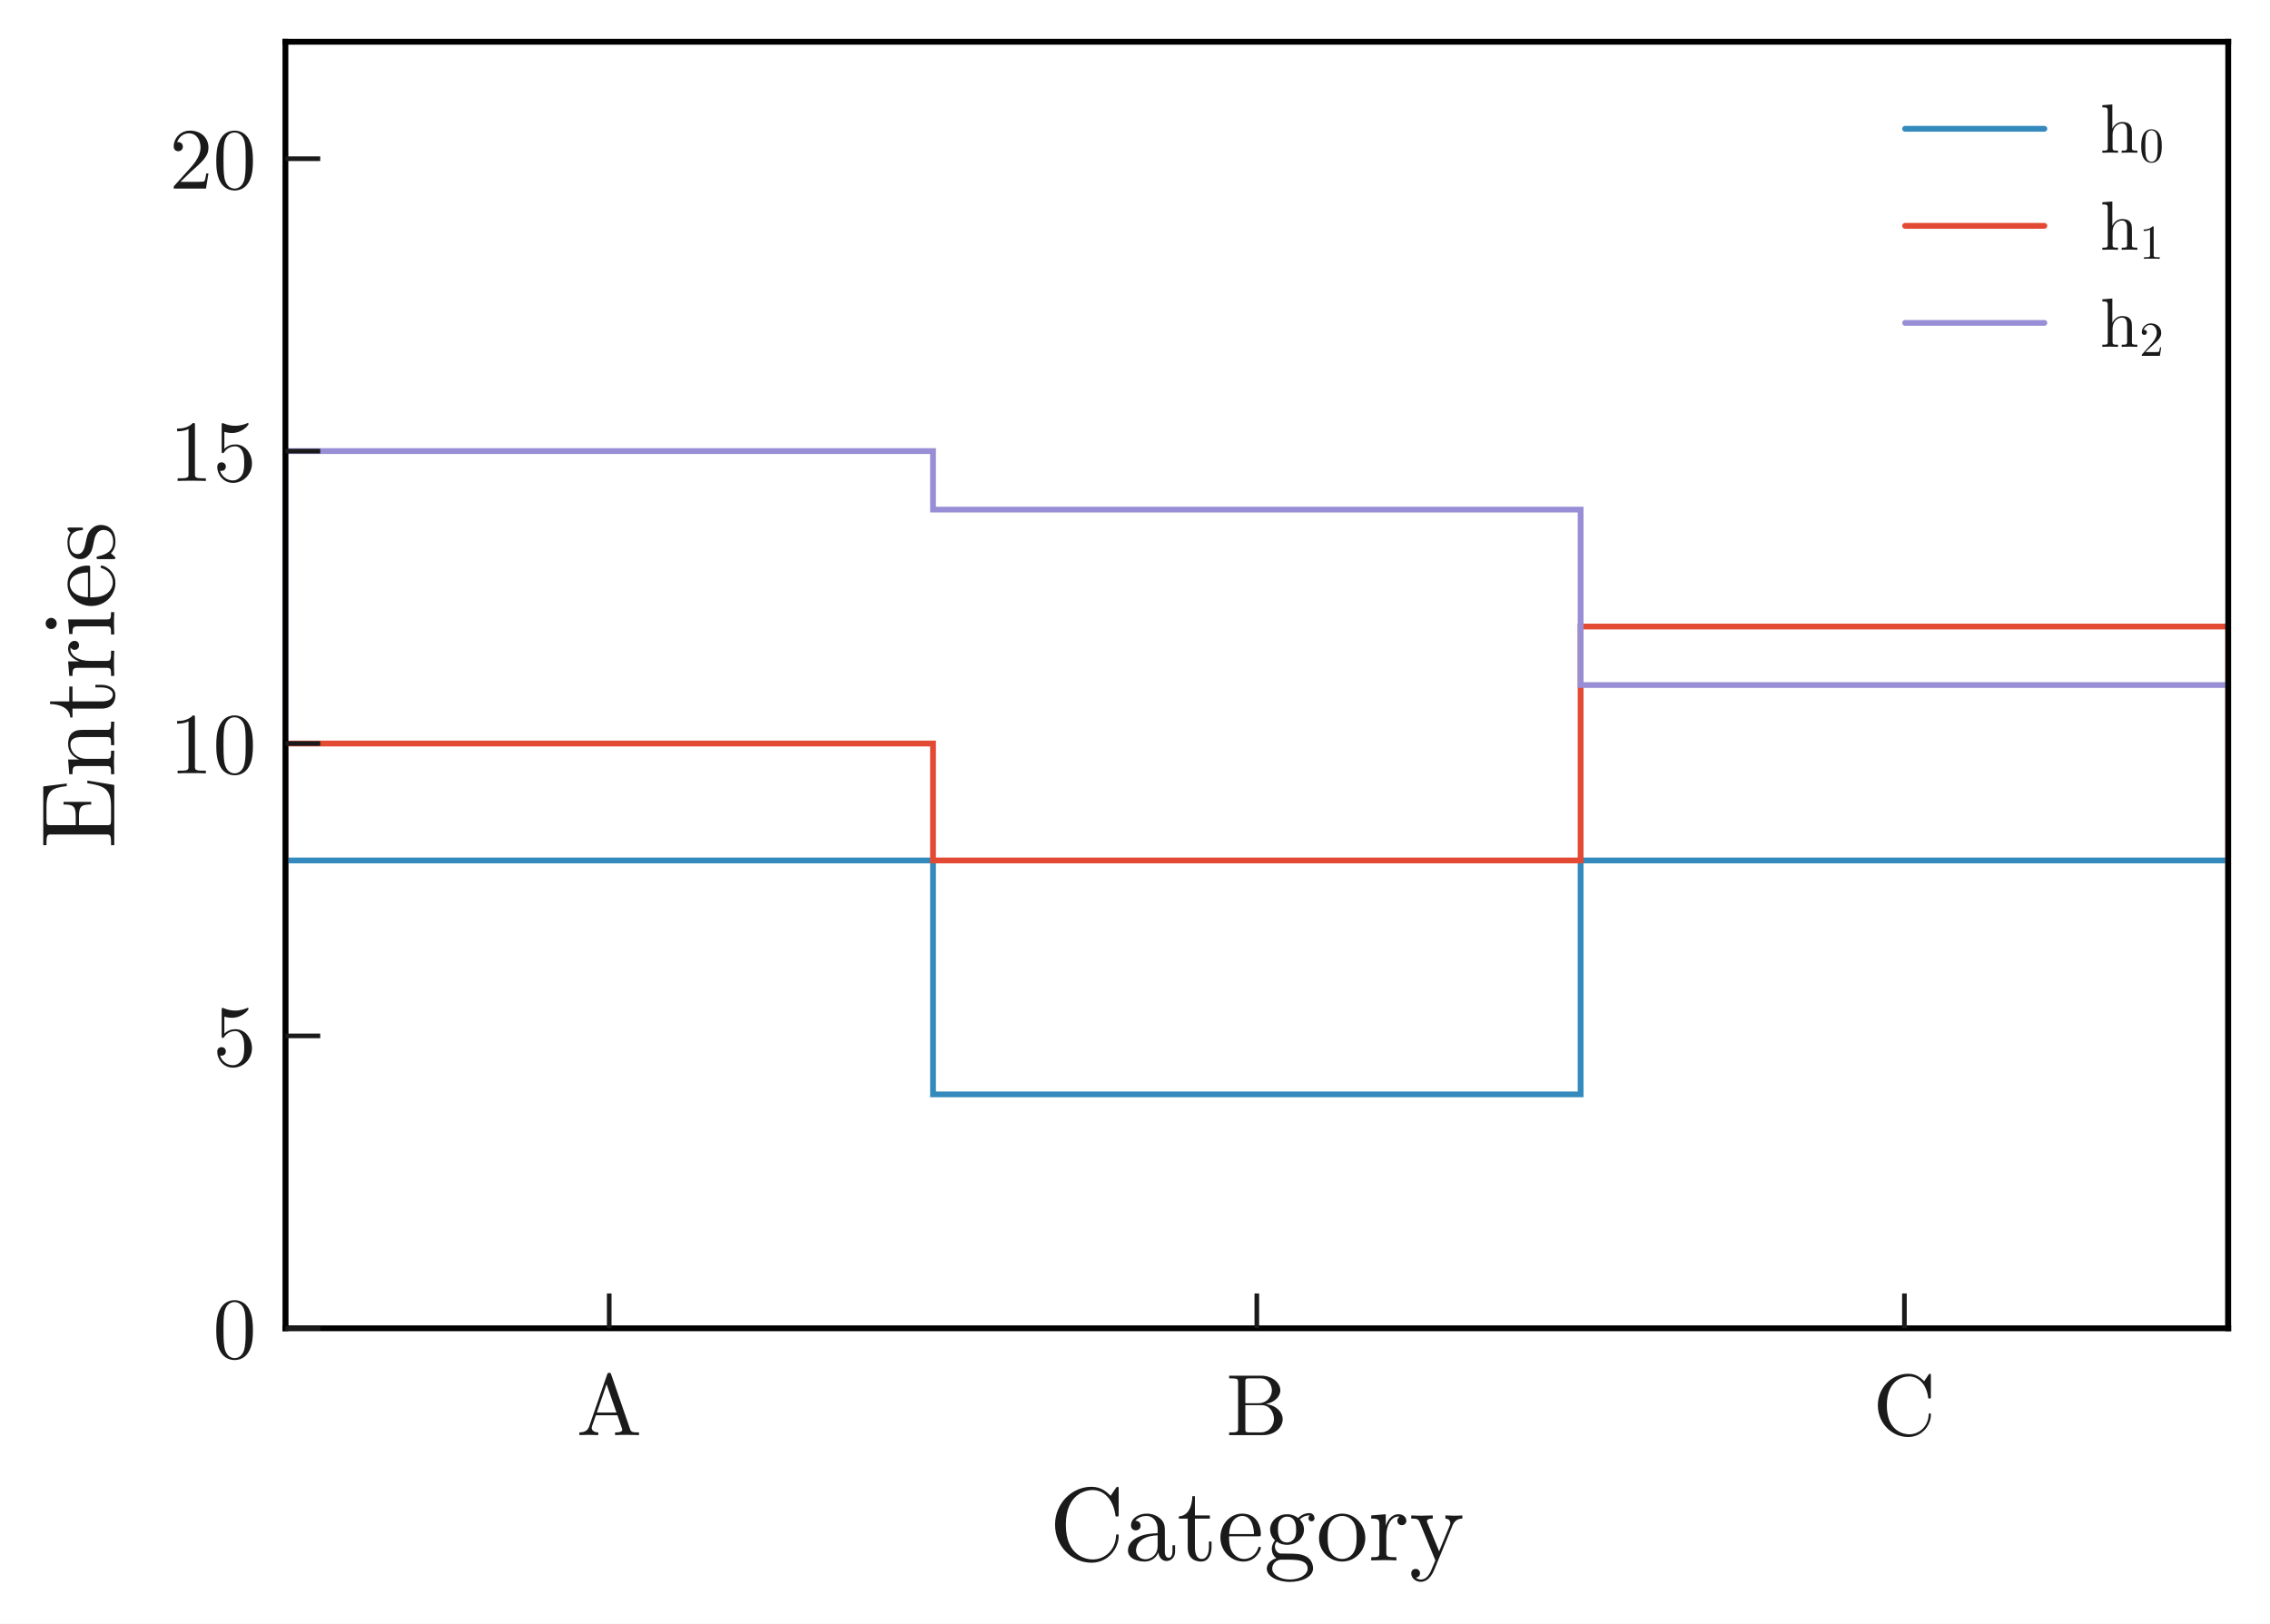
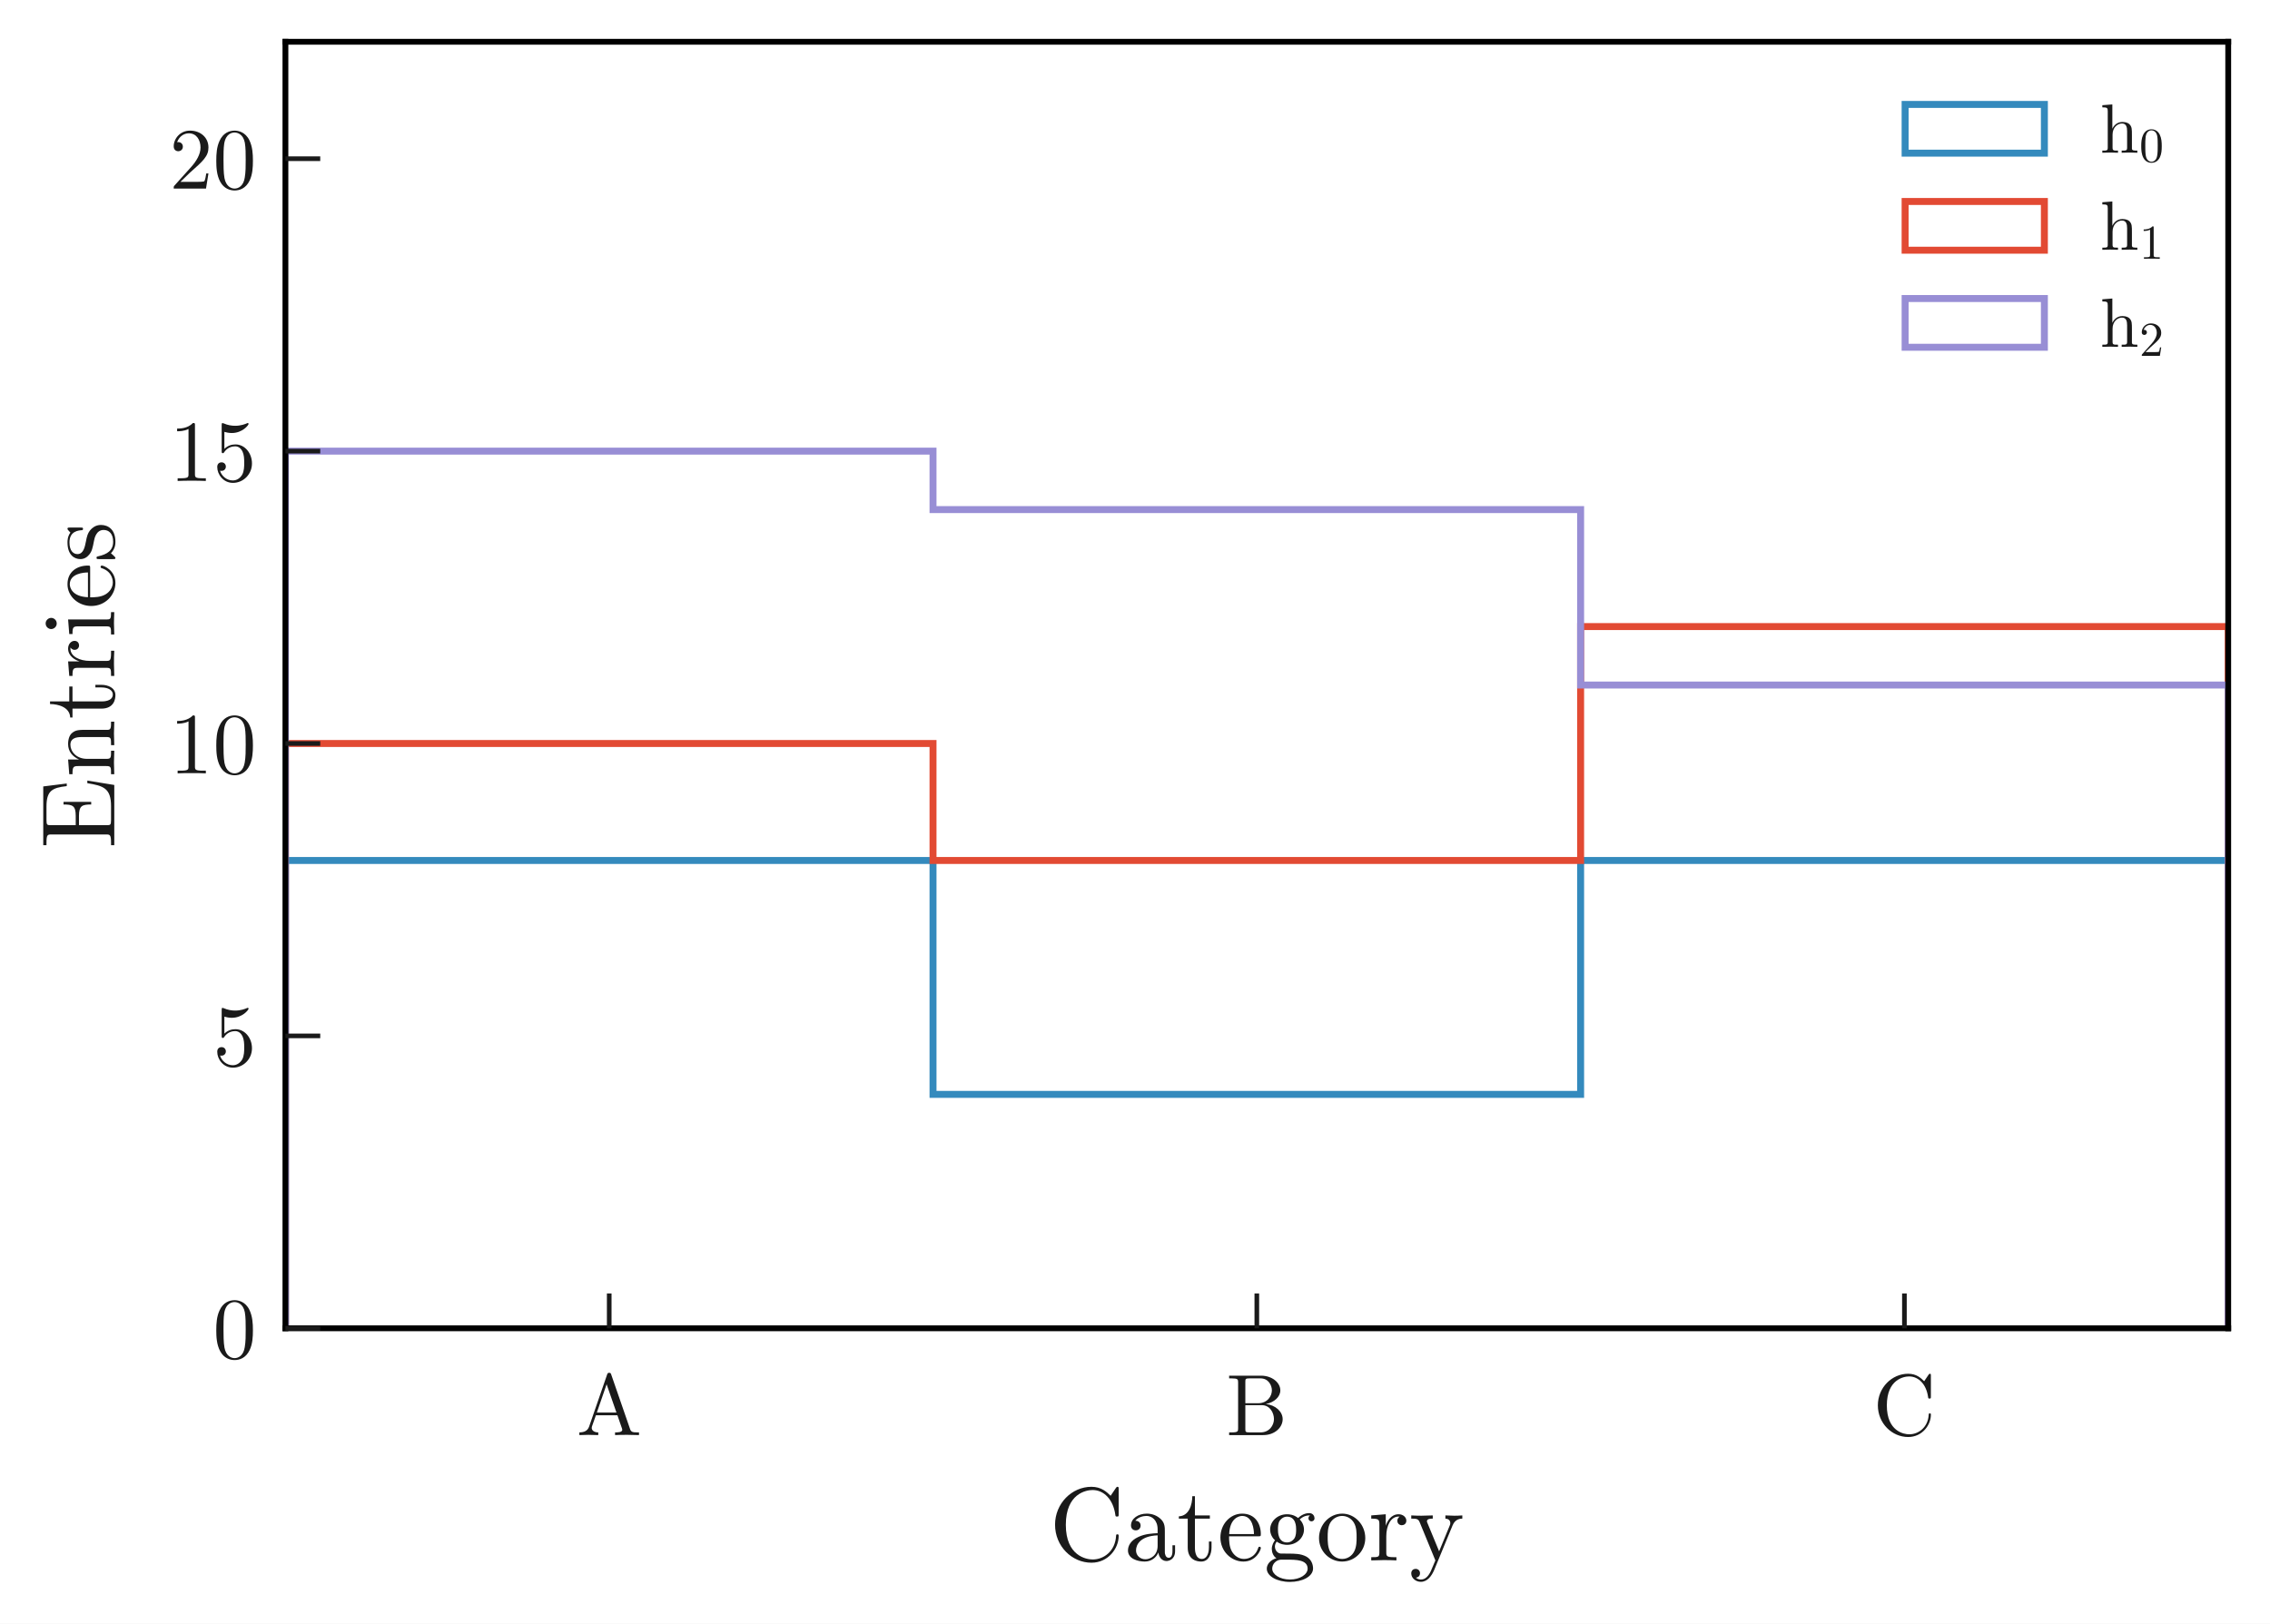
<svg xmlns="http://www.w3.org/2000/svg" xmlns:xlink="http://www.w3.org/1999/xlink" width="391.186pt" height="279.879pt" viewBox="0 0 391.186 279.879" version="1.1">
  <defs>
    <style type="text/css">*{stroke-linejoin: round; stroke-linecap: butt}</style>
  </defs>
  <g id="figure_1">
    <g id="patch_1">
      <path d="M 0 279.879  L 391.186 279.879  L 391.186 0  L 0 0  z " style="fill: #ffffff" />
    </g>
    <g id="axes_1">
      <g id="patch_2">
        <path d="M 49.186 228.96  L 383.986 228.96  L 383.986 7.2  L 49.186 7.2  z " style="fill: #ffffff" />
      </g>
      <g id="patch_3">
-         <path d="M 49.186 228.96  L 49.186 148.32  L 160.786 148.32  L 160.786 188.64  L 272.386 188.64  L 272.386 148.32  L 383.986 148.32  L 383.986 228.96  " clip-path="url(#pe55f541f38)" style="fill: none; stroke: #348abd; stroke-linejoin: miter" />
+         <path d="M 49.186 228.96  L 49.186 148.32  L 160.786 148.32  L 160.786 188.64  L 272.386 188.64  L 272.386 148.32  L 383.986 148.32  L 383.986 228.96  " clip-path="url(#pe55f541f38)" style="fill: none; stroke: #348abd; stroke-width: 1.2; stroke-linejoin: miter" />
      </g>
      <g id="patch_4">
-         <path d="M 49.186 228.96  L 49.186 128.16  L 160.786 128.16  L 160.786 148.32  L 272.386 148.32  L 272.386 108  L 383.986 108  L 383.986 228.96  " clip-path="url(#pe55f541f38)" style="fill: none; stroke: #e24a33; stroke-linejoin: miter" />
+         <path d="M 49.186 228.96  L 49.186 128.16  L 160.786 128.16  L 160.786 148.32  L 272.386 148.32  L 272.386 108  L 383.986 108  L 383.986 228.96  " clip-path="url(#pe55f541f38)" style="fill: none; stroke: #e24a33; stroke-width: 1.2; stroke-linejoin: miter" />
      </g>
      <g id="patch_5">
-         <path d="M 49.186 228.96  L 49.186 77.76  L 160.786 77.76  L 160.786 87.84  L 272.386 87.84  L 272.386 118.08  L 383.986 118.08  L 383.986 228.96  " clip-path="url(#pe55f541f38)" style="fill: none; stroke: #988ed5; stroke-linejoin: miter" />
+         <path d="M 49.186 228.96  L 49.186 77.76  L 160.786 77.76  L 160.786 87.84  L 272.386 87.84  L 272.386 118.08  L 383.986 118.08  L 383.986 228.96  " clip-path="url(#pe55f541f38)" style="fill: none; stroke: #988ed5; stroke-width: 1.2; stroke-linejoin: miter" />
      </g>
      <g id="patch_6">
        <path d="M 49.186 228.96  L 49.186 7.2  " style="fill: none; stroke: #000000; stroke-linejoin: miter; stroke-linecap: square" />
      </g>
      <g id="patch_7">
        <path d="M 383.986 228.96  L 383.986 7.2  " style="fill: none; stroke: #000000; stroke-linejoin: miter; stroke-linecap: square" />
      </g>
      <g id="patch_8">
        <path d="M 49.186 228.96  L 383.986 228.96  " style="fill: none; stroke: #000000; stroke-linejoin: miter; stroke-linecap: square" />
      </g>
      <g id="patch_9">
        <path d="M 49.186 7.2  L 383.986 7.2  " style="fill: none; stroke: #000000; stroke-linejoin: miter; stroke-linecap: square" />
      </g>
      <g id="matplotlib.axis_1">
        <g id="xtick_1">
          <g id="line2d_1">
            <defs>
              <path id="m8dec1b3d1d" d="M 0 0  L 0 -6  " style="stroke: #1a1a1a; stroke-width: 0.8" />
            </defs>
            <g>
              <use xlink:href="#m8dec1b3d1d" x="104.986" y="228.96" style="fill: #1a1a1a; stroke: #1a1a1a; stroke-width: 0.8" />
            </g>
          </g>
          <g id="text_1">
            <g style="fill: #1a1a1a" transform="translate(99.36125 247.3709) scale(0.15 -0.15)">
              <defs>
                <path id="LatinModernMath-Regular-41" d="M 4589 0  L 4589 198  L 4474 198  C 4090 198 4000 243 3930 454  L 2547 4454  C 2515 4538 2502 4582 2400 4582  C 2298 4582 2278 4544 2246 4454  L 922 627  C 806 301 550 205 205 198  L 205 0  L 858 19  L 1594 0  L 1594 198  C 1274 198 1114 358 1114 525  C 1114 544 1120 608 1126 621  L 1421 1459  L 3002 1459  L 3341 480  C 3347 454 3360 416 3360 390  C 3360 198 3002 198 2829 198  L 2829 0  C 3059 19 3507 19 3750 19  L 4589 0  z M 2931 1658  L 1491 1658  L 2208 3738  L 2931 1658  z " transform="scale(0.015625)" />
              </defs>
              <use xlink:href="#LatinModernMath-Regular-41" />
            </g>
          </g>
        </g>
        <g id="xtick_2">
          <g id="line2d_2">
            <g>
              <use xlink:href="#m8dec1b3d1d" x="216.586" y="228.96" style="fill: #1a1a1a; stroke: #1a1a1a; stroke-width: 0.8" />
            </g>
          </g>
          <g id="text_2">
            <g style="fill: #1a1a1a" transform="translate(211.2765 247.3709) scale(0.15 -0.15)">
              <defs>
                <path id="LatinModernMath-Regular-42" d="M 4166 1171  C 4166 1728 3642 2208 2931 2285  C 3552 2406 3994 2816 3994 3290  C 3994 3846 3405 4371 2573 4371  L 230 4371  L 230 4173  L 384 4173  C 877 4173 890 4102 890 3872  L 890 499  C 890 269 877 198 384 198  L 230 198  L 230 0  L 2739 0  C 3590 0 4166 570 4166 1171  z M 3373 3290  C 3373 2880 3059 2342 2349 2342  L 1421 2342  L 1421 3917  C 1421 4128 1434 4173 1734 4173  L 2528 4173  C 3149 4173 3373 3629 3373 3290  z M 3526 1178  C 3526 723 3194 198 2534 198  L 1734 198  C 1434 198 1421 243 1421 454  L 1421 2202  L 2624 2202  C 3258 2202 3526 1606 3526 1178  z " transform="scale(0.015625)" />
              </defs>
              <use xlink:href="#LatinModernMath-Regular-42" />
            </g>
          </g>
        </g>
        <g id="xtick_3">
          <g id="line2d_3">
            <g>
              <use xlink:href="#m8dec1b3d1d" x="328.186" y="228.96" style="fill: #1a1a1a; stroke: #1a1a1a; stroke-width: 0.8" />
            </g>
          </g>
          <g id="text_3">
            <g style="fill: #1a1a1a" transform="translate(322.771 247.3709) scale(0.15 -0.15)">
              <defs>
                <path id="LatinModernMath-Regular-43" d="M 4256 1491  C 4256 1555 4256 1600 4173 1600  C 4102 1600 4102 1562 4096 1498  C 4045 582 3360 58 2662 58  C 2272 58 1018 275 1018 2182  C 1018 4096 2266 4314 2656 4314  C 3354 4314 3923 3731 4051 2797  C 4064 2707 4064 2688 4154 2688  C 4256 2688 4256 2707 4256 2842  L 4256 4358  C 4256 4467 4256 4512 4186 4512  C 4160 4512 4134 4512 4083 4435  L 3763 3962  C 3526 4192 3200 4512 2586 4512  C 1389 4512 358 3494 358 2189  C 358 864 1395 -141 2586 -141  C 3629 -141 4256 749 4256 1491  z " transform="scale(0.015625)" />
              </defs>
              <use xlink:href="#LatinModernMath-Regular-43" />
            </g>
          </g>
        </g>
        <g id="text_4">
          <g style="fill: #1a1a1a" transform="translate(180.8098 268.9719) scale(0.18 -0.18)">
            <defs>
              <path id="LatinModernMath-Regular-61" d="M 3091 570  L 3091 928  L 2931 928  L 2931 570  C 2931 198 2771 160 2701 160  C 2490 160 2464 448 2464 480  L 2464 1760  C 2464 2029 2464 2278 2234 2515  C 1984 2765 1664 2867 1357 2867  C 832 2867 390 2566 390 2144  C 390 1952 518 1843 685 1843  C 864 1843 979 1971 979 2138  C 979 2214 947 2426 653 2432  C 826 2656 1139 2726 1344 2726  C 1658 2726 2022 2477 2022 1907  L 2022 1670  C 1696 1651 1248 1632 845 1440  C 365 1222 205 890 205 608  C 205 90 826 -70 1229 -70  C 1651 -70 1946 186 2067 486  C 2093 230 2266 -38 2566 -38  C 2701 -38 3091 51 3091 570  z M 2022 896  C 2022 288 1562 70 1274 70  C 960 70 698 294 698 614  C 698 966 966 1498 2022 1536  L 2022 896  z " transform="scale(0.015625)" />
              <path id="LatinModernMath-Regular-74" d="M 2125 794  L 2125 1158  L 1965 1158  L 1965 806  C 1965 333 1773 90 1536 90  C 1107 90 1107 672 1107 781  L 1107 2560  L 2022 2560  L 2022 2758  L 1107 2758  L 1107 3936  L 947 3936  C 941 3411 749 2726 122 2701  L 122 2560  L 666 2560  L 666 794  C 666 6 1261 -70 1491 -70  C 1946 -70 2125 384 2125 794  z " transform="scale(0.015625)" />
              <path id="LatinModernMath-Regular-65" d="M 2656 762  C 2656 826 2605 838 2573 838  C 2515 838 2502 800 2490 749  C 2266 90 1690 90 1626 90  C 1306 90 1050 282 902 518  C 710 826 710 1248 710 1478  L 2496 1478  C 2637 1478 2656 1478 2656 1613  C 2656 2246 2310 2867 1510 2867  C 768 2867 179 2208 179 1408  C 179 550 851 -70 1587 -70  C 2368 -70 2656 640 2656 762  z M 2234 1613  L 717 1613  C 755 2566 1293 2726 1510 2726  C 2170 2726 2234 1862 2234 1613  z " transform="scale(0.015625)" />
              <path id="LatinModernMath-Regular-67" d="M 3104 2586  C 3104 2694 3027 2899 2778 2899  C 2650 2899 2368 2861 2099 2598  C 1830 2810 1562 2829 1421 2829  C 826 2829 384 2387 384 1894  C 384 1613 525 1370 685 1235  C 602 1139 486 928 486 704  C 486 506 570 262 768 134  C 384 26 179 -250 179 -506  C 179 -966 813 -1318 1594 -1318  C 2349 -1318 3014 -992 3014 -493  C 3014 -269 2925 58 2598 237  C 2259 416 1888 416 1498 416  C 1338 416 1062 416 1018 422  C 813 448 678 646 678 851  C 678 877 678 1024 787 1152  C 1037 973 1299 954 1421 954  C 2016 954 2458 1395 2458 1888  C 2458 2125 2355 2362 2195 2509  C 2426 2726 2656 2758 2771 2758  C 2771 2758 2816 2758 2835 2752  C 2765 2726 2733 2656 2733 2579  C 2733 2470 2816 2394 2918 2394  C 2982 2394 3104 2438 3104 2586  z M 1978 1894  C 1978 1722 1971 1517 1875 1357  C 1824 1280 1677 1101 1421 1101  C 864 1101 864 1741 864 1888  C 864 2061 870 2266 966 2426  C 1018 2502 1165 2682 1421 2682  C 1978 2682 1978 2042 1978 1894  z M 2682 -506  C 2682 -851 2227 -1171 1600 -1171  C 954 -1171 512 -845 512 -506  C 512 -211 755 26 1037 45  L 1414 45  C 1965 45 2682 45 2682 -506  z " transform="scale(0.015625)" />
              <path id="LatinModernMath-Regular-6f" d="M 3014 1370  C 3014 2189 2374 2867 1600 2867  C 800 2867 179 2170 179 1370  C 179 544 845 -70 1594 -70  C 2368 -70 3014 557 3014 1370  z M 2483 1421  C 2483 1190 2483 845 2342 563  C 2202 275 1920 90 1600 90  C 1325 90 1043 224 870 518  C 710 800 710 1190 710 1421  C 710 1670 710 2016 864 2298  C 1037 2592 1338 2726 1594 2726  C 1875 2726 2150 2586 2317 2310  C 2483 2035 2483 1664 2483 1421  z " transform="scale(0.015625)" />
              <path id="LatinModernMath-Regular-72" d="M 2330 2438  C 2330 2643 2131 2829 1856 2829  C 1389 2829 1158 2400 1069 2125  L 1069 2829  L 179 2758  L 179 2560  C 627 2560 678 2515 678 2202  L 678 486  C 678 198 608 198 179 198  L 179 0  L 909 19  C 1165 19 1466 19 1722 0  L 1722 198  L 1587 198  C 1114 198 1101 269 1101 499  L 1101 1485  C 1101 2118 1370 2688 1856 2688  C 1901 2688 1914 2688 1926 2682  C 1907 2675 1779 2598 1779 2432  C 1779 2253 1914 2157 2054 2157  C 2170 2157 2330 2234 2330 2438  z " transform="scale(0.015625)" />
              <path id="LatinModernMath-Regular-79" d="M 3251 2560  L 3251 2758  C 3104 2746 2918 2739 2771 2739  L 2214 2758  L 2214 2560  C 2413 2554 2515 2445 2515 2285  C 2515 2221 2509 2208 2477 2131  L 1830 557  L 1120 2278  C 1094 2342 1082 2368 1082 2394  C 1082 2560 1318 2560 1440 2560  L 1440 2758  L 742 2739  C 570 2739 314 2746 122 2758  L 122 2560  C 429 2560 550 2560 640 2336  L 1600 0  L 1440 -378  C 1299 -730 1120 -1171 710 -1171  C 678 -1171 531 -1171 410 -1056  C 608 -1030 659 -890 659 -787  C 659 -621 538 -518 390 -518  C 262 -518 122 -602 122 -794  C 122 -1082 390 -1312 710 -1312  C 1114 -1312 1376 -947 1530 -582  L 2656 2150  C 2822 2554 3149 2560 3251 2560  z " transform="scale(0.015625)" />
            </defs>
            <use xlink:href="#LatinModernMath-Regular-43" />
            <use xlink:href="#LatinModernMath-Regular-61" x="72.2" />
            <use xlink:href="#LatinModernMath-Regular-74" x="122.2" />
            <use xlink:href="#LatinModernMath-Regular-65" x="161.1" />
            <use xlink:href="#LatinModernMath-Regular-67" x="205.5" />
            <use xlink:href="#LatinModernMath-Regular-6f" x="255.5" />
            <use xlink:href="#LatinModernMath-Regular-72" x="305.5" />
            <use xlink:href="#LatinModernMath-Regular-79" x="344.7" />
          </g>
        </g>
      </g>
      <g id="matplotlib.axis_2">
        <g id="ytick_1">
          <g id="line2d_4">
            <defs>
              <path id="mc947610920" d="M 0 0  L 6 0  " style="stroke: #1a1a1a; stroke-width: 0.8" />
            </defs>
            <g>
              <use xlink:href="#mc947610920" x="49.186" y="228.96" style="fill: #1a1a1a; stroke: #1a1a1a; stroke-width: 0.8" />
            </g>
          </g>
          <g id="text_5">
            <g style="fill: #1a1a1a" transform="translate(36.68625 234.1655) scale(0.15 -0.15)">
              <defs>
                <path id="LatinModernMath-Regular-30" d="M 2944 2048  C 2944 2560 2912 3072 2688 3546  C 2394 4160 1869 4262 1600 4262  C 1216 4262 749 4096 486 3501  C 282 3059 250 2560 250 2048  C 250 1568 275 992 538 506  C 813 -13 1280 -141 1594 -141  C 1939 -141 2426 -6 2707 602  C 2912 1043 2944 1542 2944 2048  z M 2413 2125  C 2413 1645 2413 1210 2342 800  C 2246 192 1882 0 1594 0  C 1344 0 966 160 851 774  C 781 1158 781 1747 781 2125  C 781 2534 781 2957 832 3302  C 954 4064 1434 4122 1594 4122  C 1805 4122 2227 4006 2349 3373  C 2413 3014 2413 2528 2413 2125  z " transform="scale(0.015625)" />
              </defs>
              <use xlink:href="#LatinModernMath-Regular-30" transform="translate(0 0.40625)" />
            </g>
          </g>
        </g>
        <g id="ytick_2">
          <g id="line2d_5">
            <g>
              <use xlink:href="#mc947610920" x="49.186" y="178.56" style="fill: #1a1a1a; stroke: #1a1a1a; stroke-width: 0.8" />
            </g>
          </g>
          <g id="text_6">
            <g style="fill: #1a1a1a" transform="translate(36.68625 183.7655) scale(0.15 -0.15)">
              <defs>
                <path id="LatinModernMath-Regular-35" d="M 2874 1286  C 2874 2048 2349 2688 1658 2688  C 1350 2688 1075 2586 845 2362  L 845 3610  C 973 3571 1184 3526 1389 3526  C 2176 3526 2624 4109 2624 4192  C 2624 4230 2605 4262 2560 4262  C 2560 4262 2541 4262 2509 4243  C 2381 4186 2067 4058 1638 4058  C 1382 4058 1088 4102 787 4237  C 736 4256 710 4256 710 4256  C 646 4256 646 4205 646 4102  L 646 2208  C 646 2093 646 2042 736 2042  C 781 2042 794 2061 819 2099  C 890 2202 1126 2547 1645 2547  C 1978 2547 2138 2253 2189 2138  C 2291 1901 2304 1651 2304 1331  C 2304 1107 2304 723 2150 454  C 1997 205 1760 38 1466 38  C 998 38 634 378 525 755  C 544 749 563 742 634 742  C 845 742 954 902 954 1056  C 954 1210 845 1370 634 1370  C 544 1370 320 1325 320 1030  C 320 480 762 -141 1478 -141  C 2221 -141 2874 474 2874 1286  z " transform="scale(0.015625)" />
              </defs>
              <use xlink:href="#LatinModernMath-Regular-35" transform="translate(0 0.40625)" />
            </g>
          </g>
        </g>
        <g id="ytick_3">
          <g id="line2d_6">
            <g>
              <use xlink:href="#mc947610920" x="49.186" y="128.16" style="fill: #1a1a1a; stroke: #1a1a1a; stroke-width: 0.8" />
            </g>
          </g>
          <g id="text_7">
            <g style="fill: #1a1a1a" transform="translate(29.18625 133.3655) scale(0.15 -0.15)">
              <defs>
                <path id="LatinModernMath-Regular-31" d="M 2682 0  L 2682 198  L 2477 198  C 1901 198 1882 269 1882 506  L 1882 4096  C 1882 4250 1882 4262 1734 4262  C 1338 3853 774 3853 570 3853  L 570 3654  C 698 3654 1075 3654 1408 3821  L 1408 506  C 1408 275 1389 198 813 198  L 608 198  L 608 0  C 832 19 1389 19 1645 19  C 1901 19 2458 19 2682 0  z " transform="scale(0.015625)" />
              </defs>
              <use xlink:href="#LatinModernMath-Regular-31" transform="translate(0 0.40625)" />
              <use xlink:href="#LatinModernMath-Regular-30" transform="translate(49.99999 0.40625)" />
            </g>
          </g>
        </g>
        <g id="ytick_4">
          <g id="line2d_7">
            <g>
              <use xlink:href="#mc947610920" x="49.186" y="77.76" style="fill: #1a1a1a; stroke: #1a1a1a; stroke-width: 0.8" />
            </g>
          </g>
          <g id="text_8">
            <g style="fill: #1a1a1a" transform="translate(29.18625 82.96547) scale(0.15 -0.15)">
              <use xlink:href="#LatinModernMath-Regular-31" transform="translate(0 0.40625)" />
              <use xlink:href="#LatinModernMath-Regular-35" transform="translate(49.99999 0.40625)" />
            </g>
          </g>
        </g>
        <g id="ytick_5">
          <g id="line2d_8">
            <g>
              <use xlink:href="#mc947610920" x="49.186" y="27.36" style="fill: #1a1a1a; stroke: #1a1a1a; stroke-width: 0.8" />
            </g>
          </g>
          <g id="text_9">
            <g style="fill: #1a1a1a" transform="translate(29.18625 32.56547) scale(0.15 -0.15)">
              <defs>
                <path id="LatinModernMath-Regular-32" d="M 2874 1114  L 2714 1114  C 2682 922 2637 640 2573 544  C 2528 493 2106 493 1965 493  L 813 493  L 1491 1152  C 2490 2035 2874 2381 2874 3021  C 2874 3750 2298 4262 1517 4262  C 794 4262 320 3674 320 3104  C 320 2746 640 2746 659 2746  C 768 2746 992 2822 992 3085  C 992 3251 877 3418 653 3418  C 602 3418 589 3418 570 3411  C 717 3827 1062 4064 1434 4064  C 2016 4064 2291 3546 2291 3021  C 2291 2509 1971 2003 1619 1606  L 390 237  C 320 166 320 154 320 0  L 2694 0  L 2874 1114  z " transform="scale(0.015625)" />
              </defs>
              <use xlink:href="#LatinModernMath-Regular-32" transform="translate(0 0.40625)" />
              <use xlink:href="#LatinModernMath-Regular-30" transform="translate(49.99999 0.40625)" />
            </g>
          </g>
        </g>
        <g id="text_10">
          <g style="fill: #1a1a1a" transform="translate(19.69312 146.2866) rotate(-90) scale(0.18 -0.18)">
            <defs>
              <path id="LatinModernMath-Regular-45" d="M 4173 1651  L 4013 1651  C 3853 666 3706 198 2605 198  L 1754 198  C 1453 198 1440 243 1440 454  L 1440 2163  L 2016 2163  C 2637 2163 2707 1958 2707 1414  L 2867 1414  L 2867 3110  L 2707 3110  C 2707 2560 2637 2362 2016 2362  L 1440 2362  L 1440 3898  C 1440 4109 1453 4154 1754 4154  L 2579 4154  C 3558 4154 3731 3802 3834 2912  L 3994 2912  L 3814 4352  L 211 4352  L 211 4154  L 365 4154  C 858 4154 870 4083 870 3853  L 870 499  C 870 269 858 198 365 198  L 211 198  L 211 0  L 3904 0  L 4173 1651  z " transform="scale(0.015625)" />
              <path id="LatinModernMath-Regular-6e" d="M 3424 0  L 3424 198  C 3091 198 2931 198 2925 390  L 2925 1613  C 2925 2163 2925 2362 2726 2592  C 2637 2701 2426 2829 2054 2829  C 1587 2829 1286 2554 1107 2157  L 1107 2829  L 205 2758  L 205 2560  C 653 2560 704 2515 704 2202  L 704 486  C 704 198 634 198 205 198  L 205 0  L 928 19  L 1645 0  L 1645 198  C 1216 198 1146 198 1146 486  L 1146 1664  C 1146 2330 1600 2688 2010 2688  C 2413 2688 2483 2342 2483 1978  L 2483 486  C 2483 198 2413 198 1984 198  L 1984 0  L 2707 19  L 3424 0  z " transform="scale(0.015625)" />
              <path id="LatinModernMath-Regular-69" d="M 1581 0  L 1581 198  C 1158 198 1133 230 1133 480  L 1133 2829  L 237 2758  L 237 2560  C 653 2560 710 2522 710 2208  L 710 486  C 710 198 640 198 211 198  L 211 0  L 915 19  C 1139 19 1363 6 1581 0  z M 1229 3866  C 1229 4038 1082 4205 890 4205  C 672 4205 544 4026 544 3866  C 544 3693 691 3526 883 3526  C 1101 3526 1229 3706 1229 3866  z " transform="scale(0.015625)" />
              <path id="LatinModernMath-Regular-73" d="M 2304 819  C 2304 1158 2112 1350 2035 1427  C 1824 1632 1574 1683 1306 1734  C 947 1805 518 1888 518 2259  C 518 2483 685 2746 1235 2746  C 1939 2746 1971 2170 1984 1971  C 1990 1914 2061 1914 2061 1914  C 2144 1914 2144 1946 2144 2067  L 2144 2714  C 2144 2822 2144 2867 2074 2867  C 2042 2867 2029 2867 1946 2790  C 1926 2765 1862 2707 1837 2688  C 1594 2867 1331 2867 1235 2867  C 454 2867 211 2438 211 2080  C 211 1856 314 1677 486 1536  C 691 1370 870 1331 1331 1242  C 1472 1216 1997 1114 1997 653  C 1997 326 1773 70 1274 70  C 736 70 506 435 384 979  C 365 1062 358 1088 294 1088  C 211 1088 211 1043 211 928  L 211 83  C 211 -26 211 -70 282 -70  C 314 -70 320 -64 442 58  C 454 70 454 83 570 205  C 851 -64 1139 -70 1274 -70  C 2010 -70 2304 358 2304 819  z " transform="scale(0.015625)" />
            </defs>
            <use xlink:href="#LatinModernMath-Regular-45" />
            <use xlink:href="#LatinModernMath-Regular-6e" x="68.1" />
            <use xlink:href="#LatinModernMath-Regular-74" x="123.7" />
            <use xlink:href="#LatinModernMath-Regular-72" x="162.6" />
            <use xlink:href="#LatinModernMath-Regular-69" x="201.8" />
            <use xlink:href="#LatinModernMath-Regular-65" x="229.6" />
            <use xlink:href="#LatinModernMath-Regular-73" x="274" />
          </g>
        </g>
      </g>
      <g id="legend_1">
-         <g id="line2d_9">
-           <path d="M 328.306 22.2  L 352.306 22.2  " style="fill: none; stroke: #348abd; stroke-linecap: round" />
+         <g id="patch_10">
+           <path d="M 328.306 26.4  L 352.306 26.4  L 352.306 18  L 328.306 18  L 328.306 26.4  z " style="fill: none; stroke: #348abd; stroke-width: 1.2; stroke-linejoin: miter" />
        </g>
        <g id="text_11">
          <g style="fill: #1a1a1a" transform="translate(361.9062 26.4) scale(0.12 -0.12)">
            <defs>
              <path id="LatinModernMath-Regular-68" d="M 3424 0  L 3424 198  C 3091 198 2931 198 2925 390  L 2925 1613  C 2925 2163 2925 2362 2726 2592  C 2637 2701 2426 2829 2054 2829  C 1517 2829 1235 2445 1133 2214  L 1126 2214  L 1126 4442  L 205 4371  L 205 4173  C 653 4173 704 4128 704 3814  L 704 486  C 704 198 634 198 205 198  L 205 0  L 928 19  L 1645 0  L 1645 198  C 1216 198 1146 198 1146 486  L 1146 1664  C 1146 2330 1600 2688 2010 2688  C 2413 2688 2483 2342 2483 1978  L 2483 486  C 2483 198 2413 198 1984 198  L 1984 0  L 2707 19  L 3424 0  z " transform="scale(0.015625)" />
            </defs>
            <use xlink:href="#LatinModernMath-Regular-68" transform="translate(0 0.59375)" />
            <use xlink:href="#LatinModernMath-Regular-30" transform="translate(56.35413 -12.33437) scale(0.7)" />
          </g>
        </g>
-         <g id="line2d_10">
-           <path d="M 328.306 38.929  L 352.306 38.929  " style="fill: none; stroke: #e24a33; stroke-linecap: round" />
+         <g id="patch_11">
+           <path d="M 328.306 43.129  L 352.306 43.129  L 352.306 34.729  L 328.306 34.729  L 328.306 43.129  z " style="fill: none; stroke: #e24a33; stroke-width: 1.2; stroke-linejoin: miter" />
        </g>
        <g id="text_12">
          <g style="fill: #1a1a1a" transform="translate(361.9062 43.12875) scale(0.12 -0.12)">
            <use xlink:href="#LatinModernMath-Regular-68" transform="translate(0 0.59375)" />
            <use xlink:href="#LatinModernMath-Regular-31" transform="translate(56.35413 -12.33437) scale(0.7)" />
          </g>
        </g>
-         <g id="line2d_11">
-           <path d="M 328.306 55.657  L 352.306 55.657  " style="fill: none; stroke: #988ed5; stroke-linecap: round" />
+         <g id="patch_12">
+           <path d="M 328.306 59.858  L 352.306 59.858  L 352.306 51.458  L 328.306 51.458  L 328.306 59.858  z " style="fill: none; stroke: #988ed5; stroke-width: 1.2; stroke-linejoin: miter" />
        </g>
        <g id="text_13">
          <g style="fill: #1a1a1a" transform="translate(361.9062 59.8575) scale(0.12 -0.12)">
            <use xlink:href="#LatinModernMath-Regular-68" transform="translate(0 0.59375)" />
            <use xlink:href="#LatinModernMath-Regular-32" transform="translate(56.35413 -12.33437) scale(0.7)" />
          </g>
        </g>
      </g>
    </g>
  </g>
  <defs>
    <clipPath id="pe55f541f38">
      <rect x="49.186" y="7.2" width="334.8" height="221.76" />
    </clipPath>
  </defs>
</svg>
